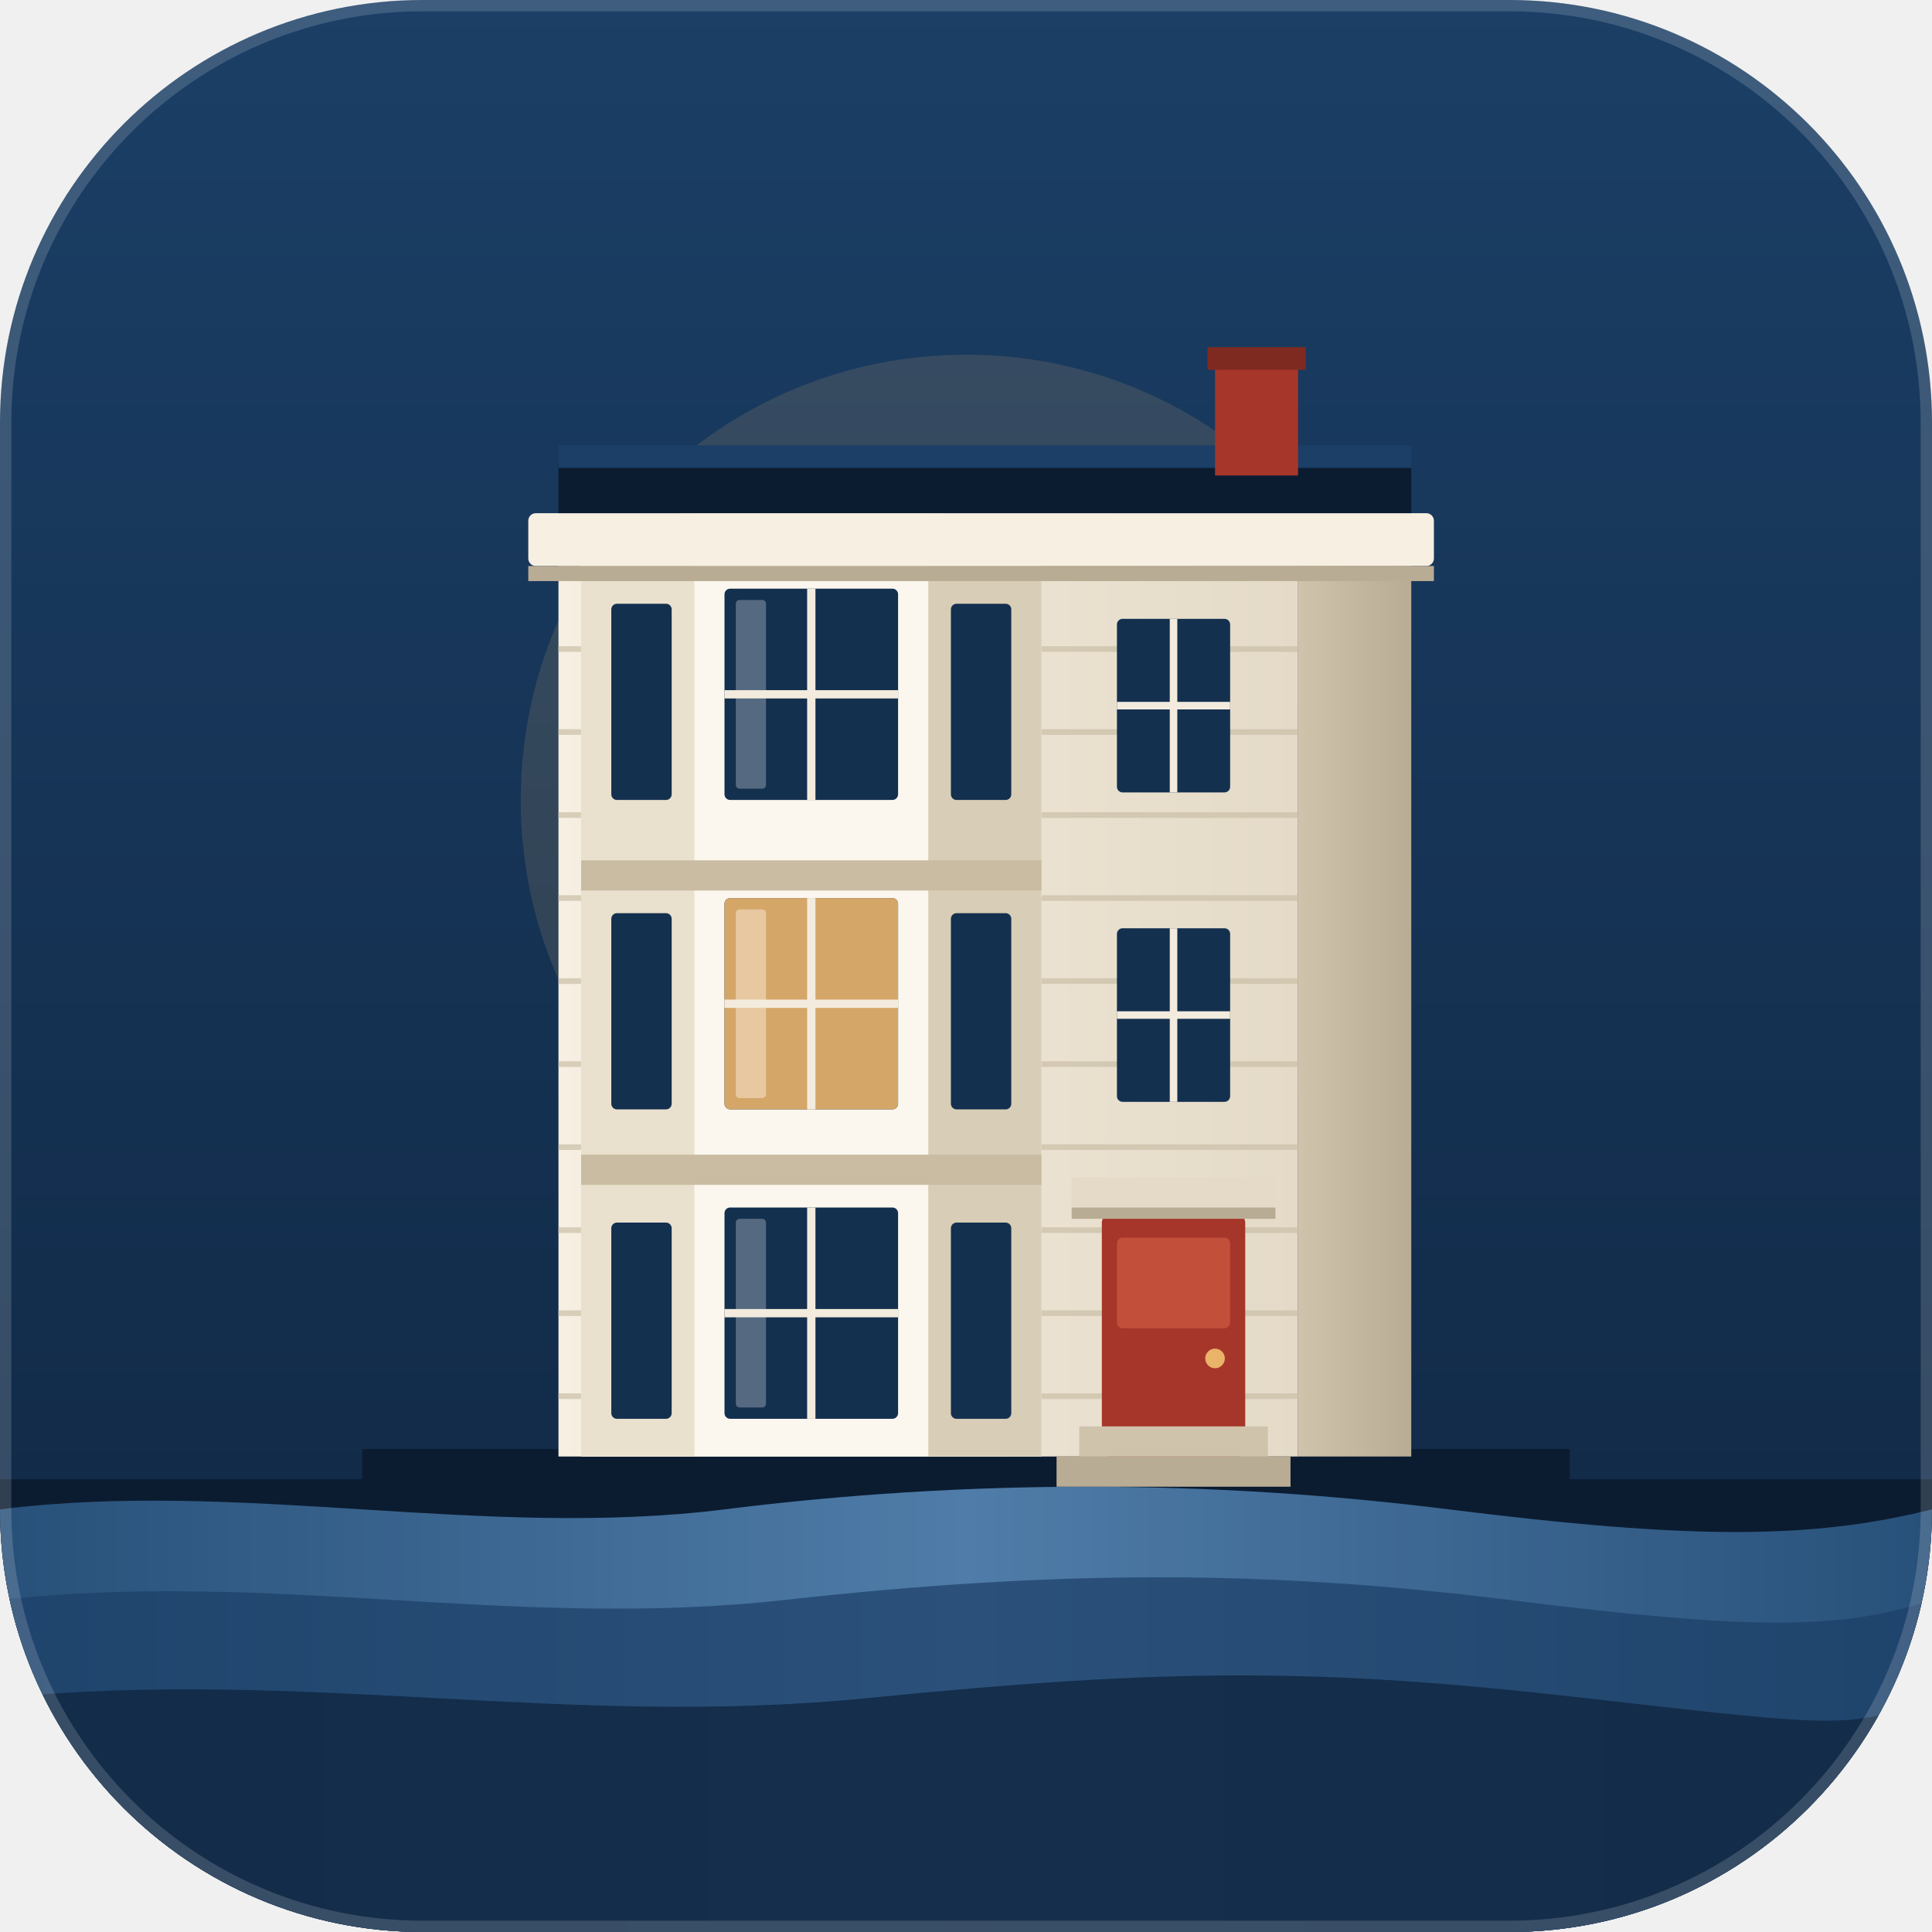
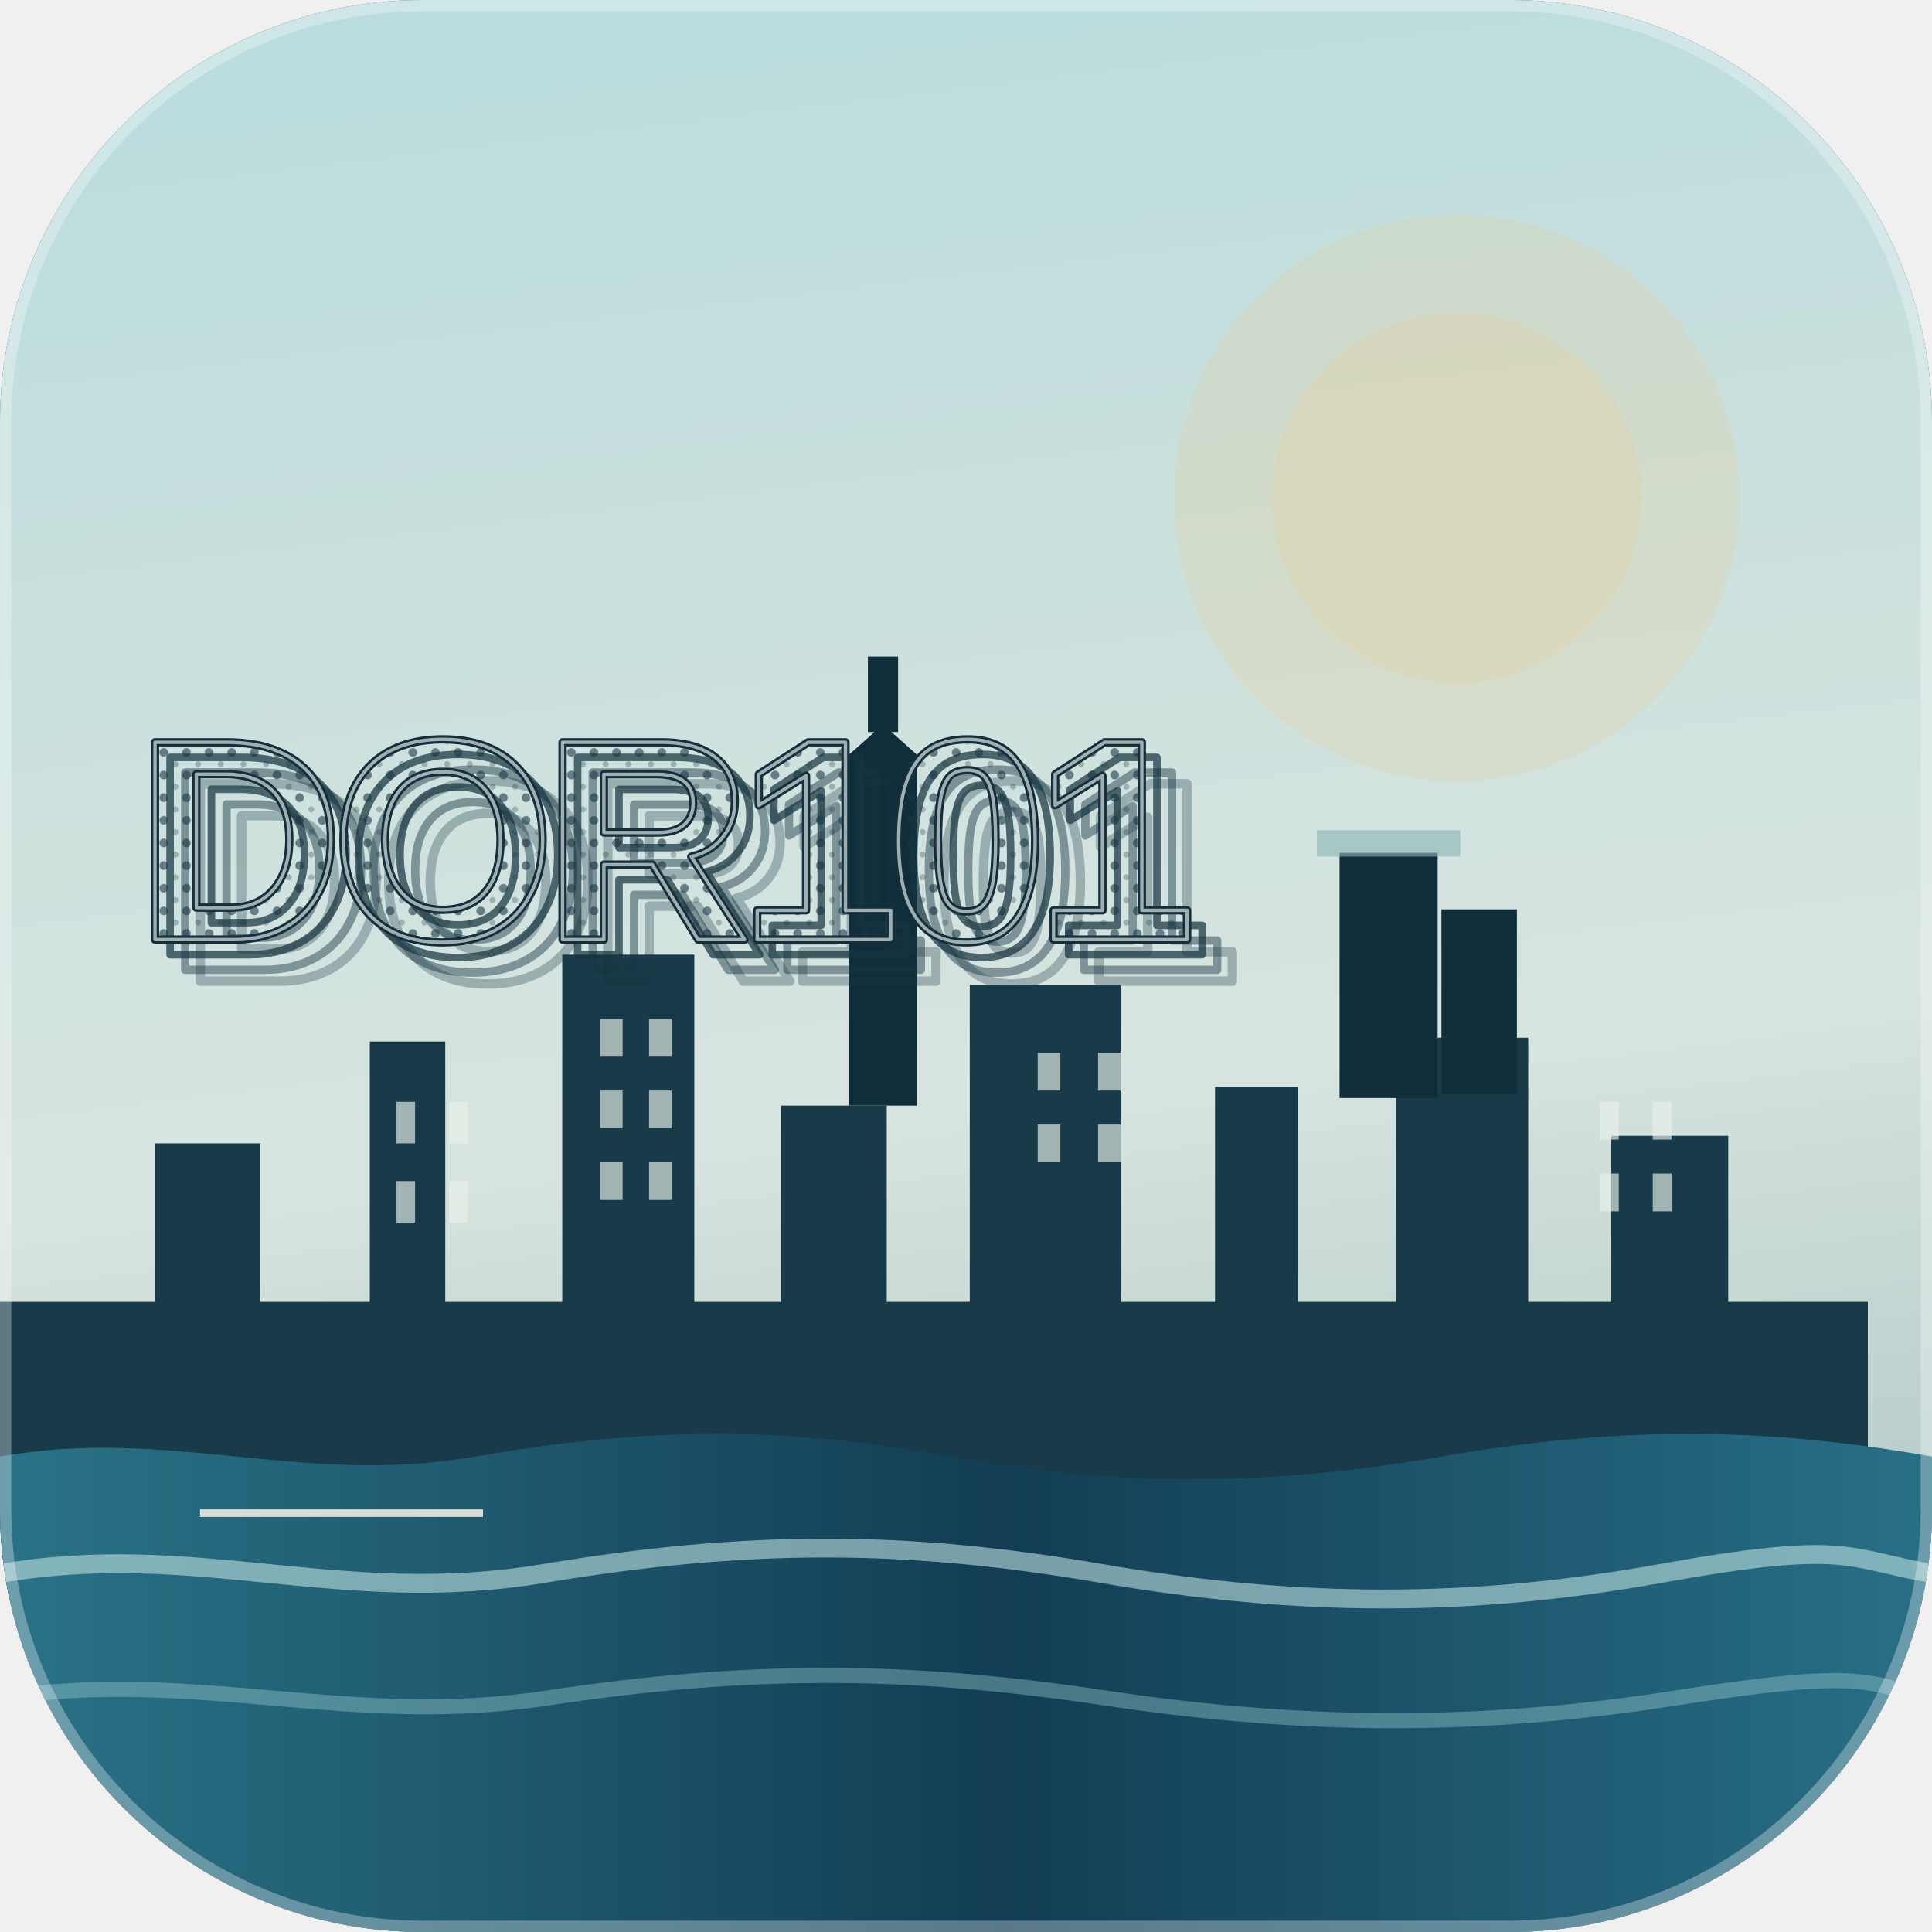
- <svg xmlns="http://www.w3.org/2000/svg" viewBox="0 0 512 512" role="img" aria-labelledby="t d">
+ <svg xmlns="http://www.w3.org/2000/svg" viewBox="0 0 512 512" role="img" aria-labelledby="title description">
  <defs>
-     <linearGradient id="sky" x1="0" y1="0" x2="0" y2="1">
-       <stop offset="0" stop-color="#1B3F66" />
-       <stop offset="1" stop-color="#0F2540" />
-     </linearGradient>
-     <linearGradient id="clap" x1="0" y1="0" x2="1" y2="0">
-       <stop offset="0" stop-color="#F6EFE2" />
-       <stop offset="1" stop-color="#E4DAC7" />
-     </linearGradient>
-     <linearGradient id="clapShade" x1="0" y1="0" x2="1" y2="0">
-       <stop offset="0" stop-color="#CFC3AC" />
-       <stop offset="1" stop-color="#B9AC94" />
+     <linearGradient id="sky" x1="0" y1="0" x2="0.12" y2="1">
+       <stop offset="0" stop-color="#B8DCDD" />
+       <stop offset="0.62" stop-color="#D8E4DF" />
+       <stop offset="1" stop-color="#A9C2C2" />
    </linearGradient>
    <linearGradient id="water" x1="0" y1="0" x2="1" y2="0">
-       <stop offset="0" stop-color="#2C5A86" />
-       <stop offset="0.5" stop-color="#5B8DBE" />
-       <stop offset="1" stop-color="#2C5A86" />
+       <stop offset="0" stop-color="#2A7387" />
+       <stop offset="0.52" stop-color="#123D54" />
+       <stop offset="1" stop-color="#287087" />
    </linearGradient>
+     <pattern id="halftone" width="6" height="6" patternUnits="userSpaceOnUse">
+       <circle cx="1.4" cy="1.4" r="1.15" fill="#173543" fill-opacity="0.58" />
+       <circle cx="4.5" cy="4.5" r="0.8" fill="#173543" fill-opacity="0.28" />
+     </pattern>
    <clipPath id="tile">
      <rect width="512" height="512" rx="112" />
    </clipPath>
  </defs>
-   <rect width="512" height="512" rx="112" fill="url(#sky)" />
+   <rect width="512" height="512" rx="112" fill="#123D54" />
  <g clip-path="url(#tile)">
-     <circle cx="256" cy="212" r="118" fill="#E9B36A" opacity="0.14" />
-     <circle cx="256" cy="212" r="86" fill="#E9B36A" opacity="0.16" />
-     <rect x="0" y="392" width="512" height="120" fill="#0B1C31" />
-     <path d="M0 400 C 64 392, 128 408, 192 400 S 320 392, 384 400 S 480 408, 512 400 V 512 H 0 Z" fill="url(#water)" opacity="0.85" />
-     <path d="M0 424 C 72 416, 136 432, 208 424 S 336 416, 400 424 S 488 432, 512 424 V 512 H 0 Z" fill="#1B3F66" opacity="0.7" />
-     <path d="M0 450 C 80 442, 150 458, 230 450 S 350 442, 420 450 S 490 458, 512 450 V 512 H 0 Z" fill="#0F2540" opacity="0.8" />
-     <rect x="96" y="384" width="320" height="10" fill="#0B1C31" />
-     <rect x="148" y="150" width="196" height="236" fill="url(#clap)" />
-     <rect x="344" y="150" width="30" height="236" fill="url(#clapShade)" />
-     <g stroke="#CBBFA7" stroke-width="1.5" opacity="0.7">
-       <path d="M148 172H344M148 194H344M148 216H344M148 238H344M148 260H344M148 282H344M148 304H344M148 326H344M148 348H344M148 370H344" />
+     <rect width="512" height="512" fill="url(#sky)" />
+     <circle cx="386" cy="132" r="75" fill="#F2C986" fill-opacity="0.2" />
+     <circle cx="386" cy="132" r="49" fill="#F2C986" fill-opacity="0.2" />
+     <g fill="#193B49">
+       <path d="M0 345h41v-42h28v42h29v-69h20v69h31V253h35v92h23v-52h28v52h22v-84h40v84h25v-57h22v57h26v-70h35v70h22v-44h31v44h37v78H0z" />
+       <path d="M225 293v-93l9-8 9 8v93zM230 194v-20h8v20zM355 291v-65h26v65zM382 290v-49h20v49z" fill="#102D3A" />
+       <path d="M349 220h38v7h-38z" fill="#8FB7B7" fill-opacity="0.64" />
    </g>
-     <g>
-       <path d="M154 150 L184 134 L246 134 L276 150 Z" fill="#F9F4EA" />
-       <path d="M154 150 V386 H276 V150 Z" fill="#FBF7EF" />
-       <path d="M154 150 L184 134 V386 H154 Z" fill="#E9E0CD" />
-       <path d="M246 134 L276 150 V386 H246 Z" fill="#D8CDB6" />
-       <rect x="154" y="228" width="122" height="8" fill="#C9BCA2" />
-       <rect x="154" y="306" width="122" height="8" fill="#C9BCA2" />
-       <g fill="#14304F">
-         <rect x="162" y="160" width="16" height="52" rx="1.5" />
-         <rect x="192" y="156" width="46" height="56" rx="1.5" />
-         <rect x="252" y="160" width="16" height="52" rx="1.5" />
-         <rect x="162" y="242" width="16" height="52" rx="1.5" />
-         <rect x="192" y="238" width="46" height="56" rx="1.5" />
-         <rect x="252" y="242" width="16" height="52" rx="1.5" />
-         <rect x="162" y="324" width="16" height="52" rx="1.5" />
-         <rect x="192" y="320" width="46" height="56" rx="1.5" />
-         <rect x="252" y="324" width="16" height="52" rx="1.5" />
-       </g>
-       <g fill="#FFFFFF" opacity="0.28">
-         <rect x="195" y="159" width="8" height="50" rx="1" />
-         <rect x="195" y="241" width="8" height="50" rx="1" />
-         <rect x="195" y="323" width="8" height="50" rx="1" />
-       </g>
-       <rect x="192" y="238" width="46" height="56" rx="1.5" fill="#E9B36A" opacity="0.9" />
-       <rect x="195" y="241" width="8" height="50" rx="1" fill="#FFFFFF" opacity="0.35" />
-       <g stroke="#F3EBDD" stroke-width="2.2">
-         <path d="M215 156V212M192 184H238M215 238V294M192 266H238M215 320V376M192 348H238" />
-       </g>
+     <g fill="#E7F0E9" fill-opacity="0.66">
+       <path d="M105 292h5v11h-5zM119 292h5v11h-5zM105 313h5v11h-5zM119 313h5v11h-5z" />
+       <path d="M159 270h6v10h-6zM172 270h6v10h-6zM159 289h6v10h-6zM172 289h6v10h-6zM159 308h6v10h-6zM172 308h6v10h-6z" />
+       <path d="M275 279h6v10h-6zM291 279h6v10h-6zM275 298h6v10h-6zM291 298h6v10h-6z" />
+       <path d="M424 292h5v10h-5zM438 292h5v10h-5zM424 311h5v10h-5zM438 311h5v10h-5z" />
    </g>
-     <g fill="#14304F">
-       <rect x="296" y="164" width="30" height="46" rx="1.5" />
-       <rect x="296" y="246" width="30" height="46" rx="1.5" />
+     <g font-family="Arial Black, Public Sans, Arial, sans-serif" font-size="76" font-weight="900" letter-spacing="-3" stroke-linejoin="round">
+       <text x="36" y="249" textLength="440" lengthAdjust="spacingAndGlyphs" fill="none" stroke="#173541" stroke-opacity="0.3" stroke-width="2.5" transform="translate(12 11)">DOR101</text>
+       <text x="36" y="249" textLength="440" lengthAdjust="spacingAndGlyphs" fill="none" stroke="#173541" stroke-opacity="0.46" stroke-width="2.2" transform="translate(8 8)">DOR101</text>
+       <text x="36" y="249" textLength="440" lengthAdjust="spacingAndGlyphs" fill="none" stroke="#173541" stroke-opacity="0.72" stroke-width="2" transform="translate(4 4)">DOR101</text>
+       <text x="36" y="249" textLength="440" lengthAdjust="spacingAndGlyphs" fill="url(#halftone)" stroke="#142F3B" stroke-width="2.2" paint-order="stroke fill">DOR101</text>
+       <text x="36" y="249" textLength="440" lengthAdjust="spacingAndGlyphs" fill="none" stroke="#F4FBF8" stroke-opacity="0.62" stroke-width="0.9">DOR101</text>
    </g>
-     <g stroke="#F3EBDD" stroke-width="2">
-       <path d="M311 164V210M296 187H326M311 246V292M296 269H326" />
-     </g>
-     <rect x="292" y="322" width="38" height="64" rx="2" fill="#A6362A" />
-     <rect x="296" y="328" width="30" height="24" rx="1.5" fill="#C9553F" opacity="0.8" />
-     <circle cx="322" cy="360" r="2.6" fill="#E9B36A" />
-     <rect x="286" y="378" width="50" height="8" fill="#CFC3AC" />
-     <rect x="280" y="386" width="62" height="8" fill="#B9AC94" />
-     <rect x="284" y="312" width="54" height="8" rx="1" fill="#E4DAC7" />
-     <rect x="284" y="320" width="54" height="3" fill="#B9AC94" />
-     <rect x="140" y="136" width="240" height="14" rx="2" fill="#F6EFE2" />
-     <rect x="140" y="150" width="240" height="4" fill="#B9AC94" />
-     <rect x="148" y="122" width="226" height="14" fill="#0B1C31" />
-     <rect x="148" y="118" width="226" height="6" fill="#1B3F66" />
-     <rect x="322" y="96" width="22" height="30" fill="#A6362A" />
-     <rect x="320" y="92" width="26" height="6" fill="#7E2A20" />
+     <path d="M0 386c45-8 80 8 126 0s82-8 126 0 84 8 130 0 85-8 130 0v126H0z" fill="url(#water)" />
+     <path d="M0 417c52-9 90 9 144 0s96-9 148 0 98 9 148 0 49-4 72 0" fill="none" stroke="#C3E5E3" stroke-opacity="0.58" stroke-width="5" />
+     <path d="M0 450c52-8 92 8 145 0s95-8 148 0 100 8 151 0 50-4 68 0" fill="none" stroke="#9CCDD0" stroke-opacity="0.4" stroke-width="4" />
+     <path d="M53 401h75" stroke="#F3EEE2" stroke-opacity="0.88" stroke-width="2" />
  </g>
-   <rect x="1.5" y="1.5" width="509" height="509" rx="110.5" fill="none" stroke="#FFFFFF" stroke-opacity="0.16" stroke-width="3" />
+   <rect x="1.5" y="1.5" width="509" height="509" rx="110.5" fill="none" stroke="#F7FCFA" stroke-opacity="0.32" stroke-width="3" />
</svg>
